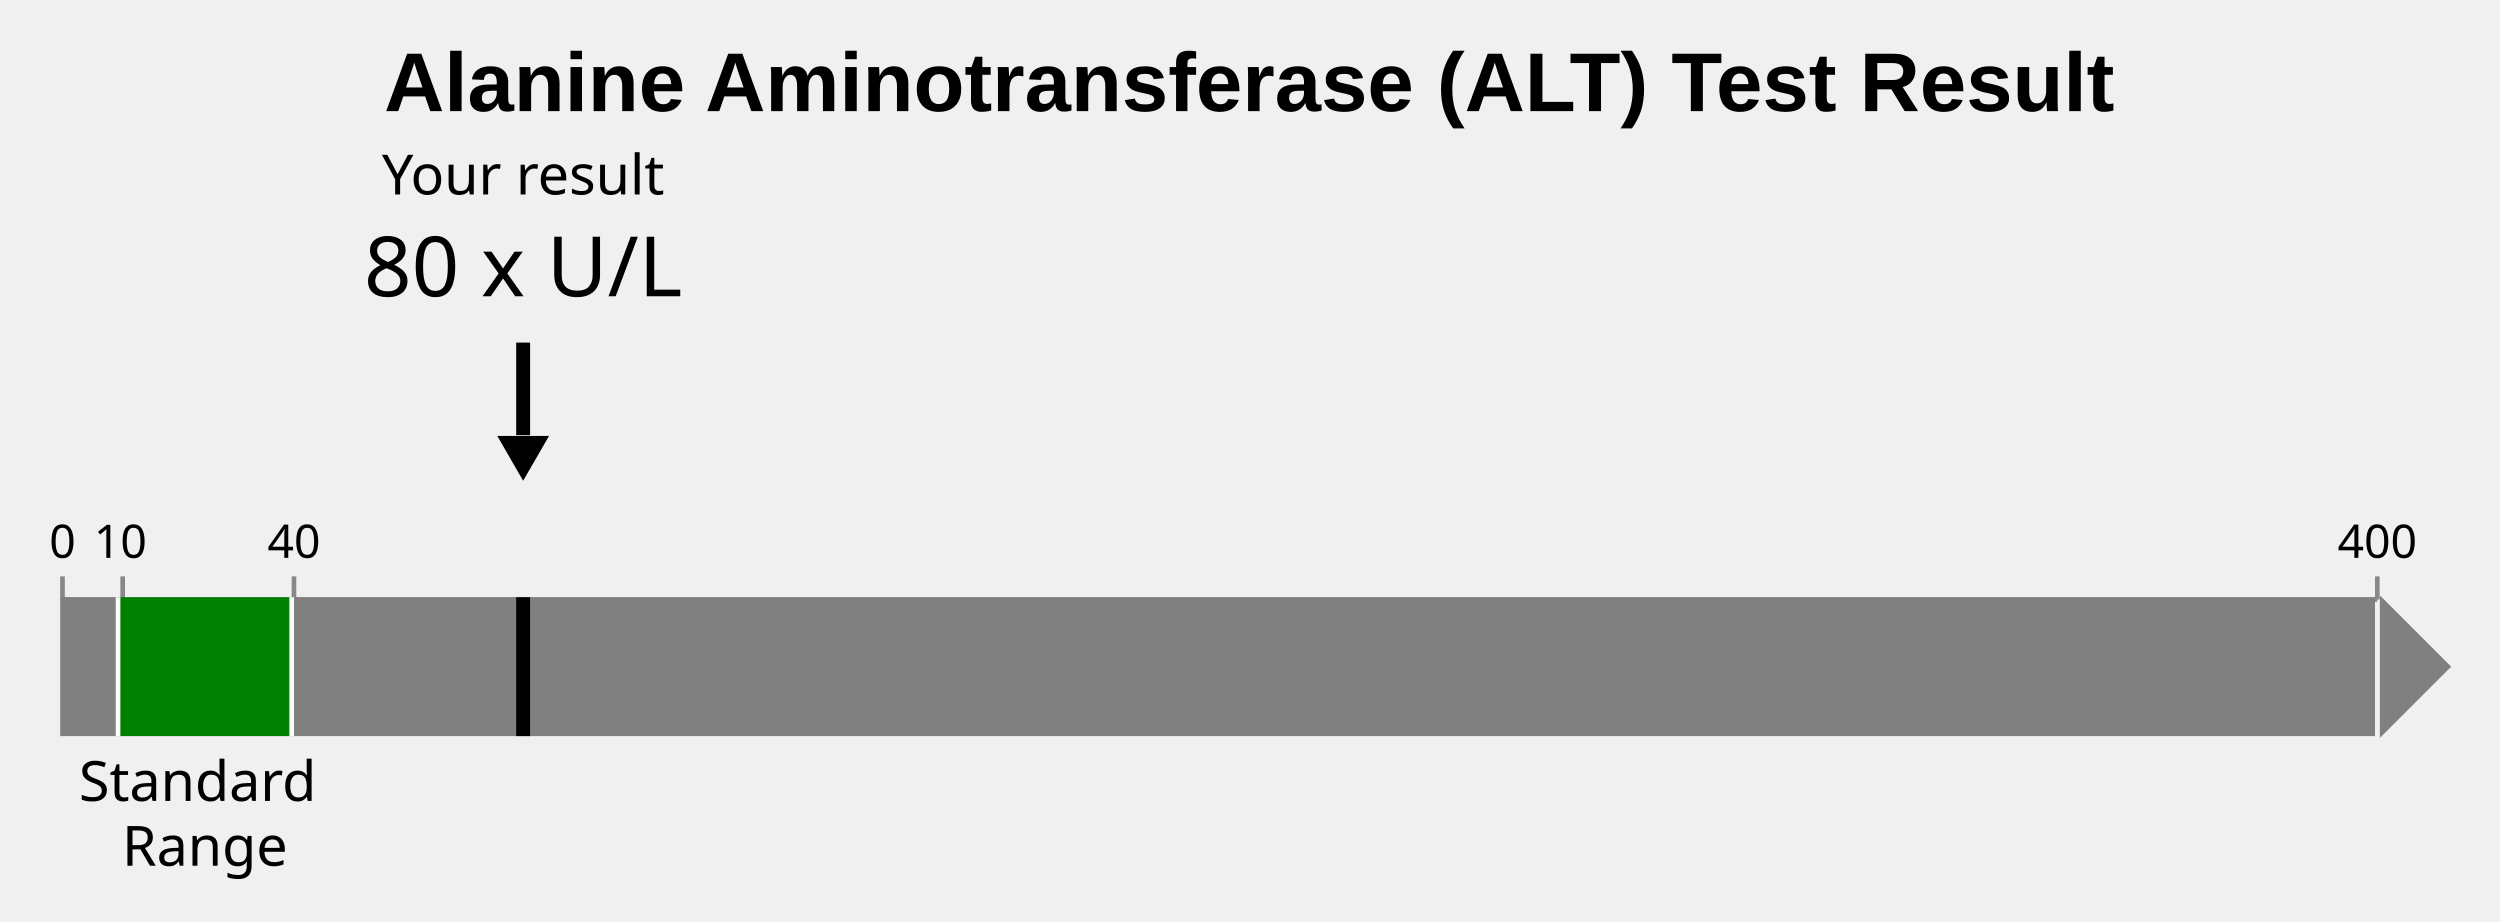
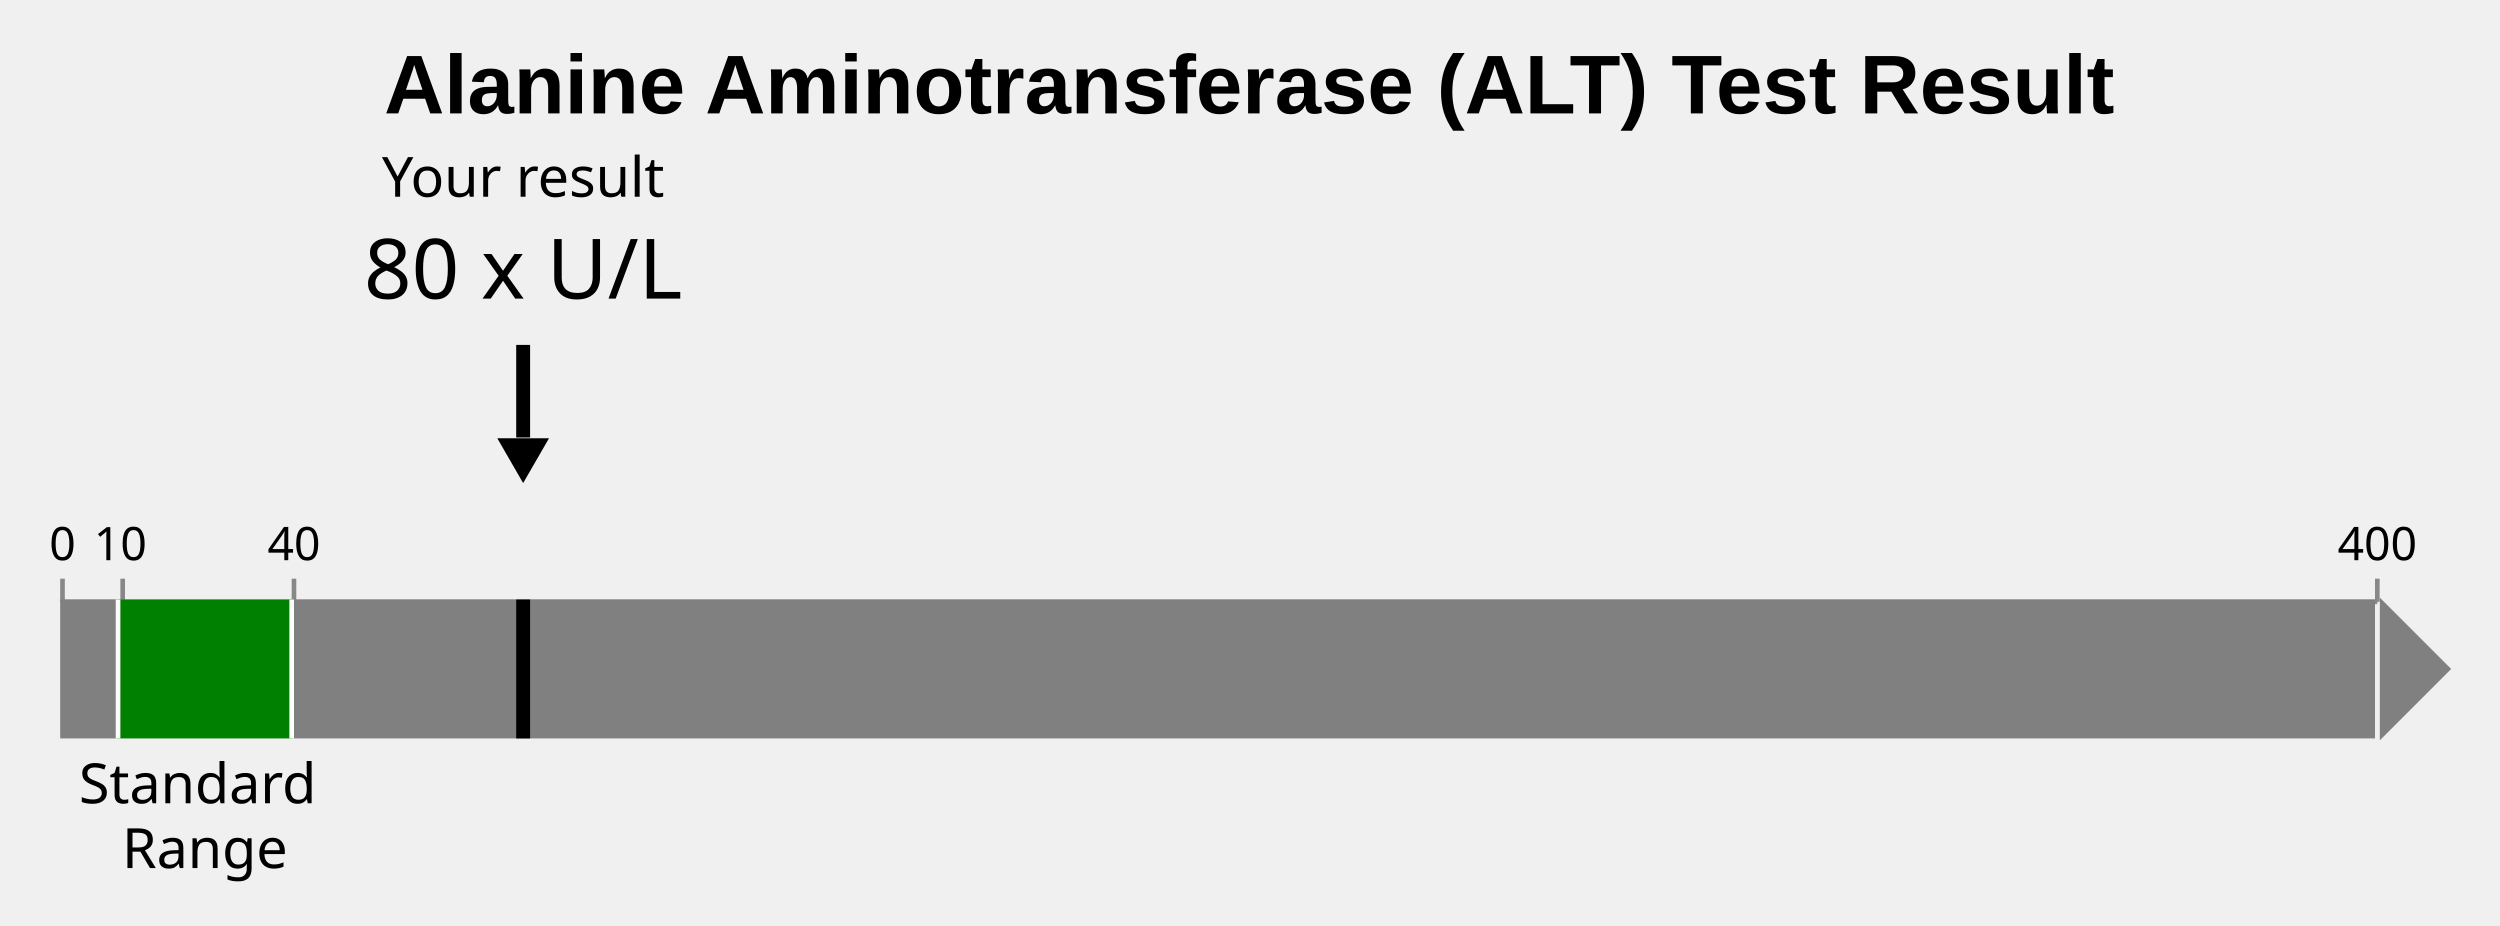
- <svg xmlns="http://www.w3.org/2000/svg" version="1.1" class="marks" width="1080" height="398" viewBox="0 0 540 199">
+ <svg xmlns="http://www.w3.org/2000/svg" version="1.1" class="marks" width="540" height="200" viewBox="0 0 540 199">
  <g fill="none" stroke-miterlimit="10" transform="translate(13,129)">
    <g class="mark-group role-frame root" role="graphics-object" aria-roledescription="group mark container">
      <g transform="translate(0,0)">
        <path class="background" aria-hidden="true" d="M0,0h500v30h-500Z" />
        <g>
          <g class="mark-group role-axis" role="graphics-symbol" aria-roledescription="axis" aria-label="X-axis for a linear scale with values from 0 to 400">
            <g transform="translate(0.5,0.5)">
              <path class="background" aria-hidden="true" d="M0,0h0v0h0Z" pointer-events="none" />
              <g>
                <g class="mark-rule role-axis-tick" pointer-events="none">
                  <line transform="translate(0,0)" x2="0" y2="-5" stroke="#888" stroke-width="1" opacity="1" />
                  <line transform="translate(13,0)" x2="0" y2="-5" stroke="#888" stroke-width="1" opacity="1" />
                  <line transform="translate(50,0)" x2="0" y2="-5" stroke="#888" stroke-width="1" opacity="1" />
                  <line transform="translate(500,0)" x2="0" y2="-5" stroke="#888" stroke-width="1" opacity="1" />
                </g>
                <g class="mark-text role-axis-label" pointer-events="none">
                  <text text-anchor="middle" transform="translate(0,-9)" font-family="sans-serif" font-size="10px" fill="#000" opacity="1">0</text>
                  <text text-anchor="middle" transform="translate(12.5,-9)" font-family="sans-serif" font-size="10px" fill="#000" opacity="1">10</text>
                  <text text-anchor="middle" transform="translate(50,-9)" font-family="sans-serif" font-size="10px" fill="#000" opacity="1">40</text>
                  <text text-anchor="middle" transform="translate(500,-9)" font-family="sans-serif" font-size="10px" fill="#000" opacity="1">400</text>
                </g>
                <g class="mark-rule role-axis-domain" pointer-events="none">
                  <line transform="translate(0,0)" x2="500" y2="0" stroke="#888" stroke-width="1" opacity="1" />
                </g>
              </g>
              <path class="foreground" aria-hidden="true" d="" pointer-events="none" display="none" />
            </g>
          </g>
          <g class="mark-rect role-mark" role="graphics-symbol" aria-roledescription="rect mark container">
            <path d="M0,0h12.5v30h-12.5Z" fill="gray" />
            <path d="M12.5,0h37.5v30h-37.5Z" fill="green" />
            <path d="M50,0h450v30h-450Z" fill="gray" />
          </g>
          <g class="mark-text role-mark" role="graphics-object" aria-roledescription="text mark container">
            <text text-anchor="middle" transform="translate(6.25,44)" font-family="sans-serif" font-size="12px" fill="black" />
            <text text-anchor="middle" transform="translate(31.25,44)" font-family="sans-serif" font-size="12px" fill="black">
              <tspan>Standard</tspan>
              <tspan x="0" dy="14">Range</tspan>
            </text>
            <text text-anchor="middle" transform="translate(275,44)" font-family="sans-serif" font-size="12px" fill="black" />
          </g>
          <g class="mark-rule role-mark" role="graphics-symbol" aria-roledescription="rule mark container">
            <line transform="translate(12.5,0)" x2="0" y2="30" stroke="white" stroke-width="1" />
            <line transform="translate(50,0)" x2="0" y2="30" stroke="white" stroke-width="1" />
          </g>
          <g class="mark-rule role-mark" role="graphics-symbol" aria-roledescription="rule mark container">
            <line transform="translate(100,-55)" x2="0" y2="20" stroke="black" stroke-width="3" />
          </g>
          <g class="mark-symbol role-mark" role="graphics-symbol" aria-roledescription="symbol mark container">
            <path transform="translate(100,-30)" d="M0,4.841L-5.59,-4.841L5.59,-4.841Z" fill="black" />
          </g>
          <g class="mark-text role-mark" role="graphics-object" aria-roledescription="text mark container">
            <text text-anchor="middle" transform="translate(100,-87)" font-family="sans-serif" font-size="12px" fill="black">Your result</text>
          </g>
          <g class="mark-text role-mark" role="graphics-object" aria-roledescription="text mark container">
            <text text-anchor="middle" transform="translate(100,-65)" font-family="sans-serif" font-size="18px" fill="black">80 x U/L</text>
          </g>
          <g class="mark-rule role-mark" role="graphics-symbol" aria-roledescription="rule mark container">
            <line transform="translate(100,0)" x2="0" y2="30" stroke="black" stroke-width="3" />
          </g>
          <g class="mark-symbol role-mark" role="graphics-symbol" aria-roledescription="symbol mark container">
            <path transform="translate(508.75,15)" d="M-7.706,-15.411L7.706,0L-7.706,15.411Z" fill="gray" />
          </g>
          <g class="mark-group role-title">
            <g transform="translate(256.8371,-119)">
              <path class="background" aria-hidden="true" d="M0,0h0v0h0Z" pointer-events="none" />
              <g>
                <g class="mark-text role-title-text" role="graphics-symbol" aria-roledescription="title" aria-label="Title text 'Alanine Aminotransferase (ALT) Test Result'" pointer-events="none">
                  <text text-anchor="middle" transform="translate(0,14)" font-family="Arial" font-size="18px" font-weight="bold" fill="black" opacity="1">Alanine Aminotransferase (ALT) Test Result</text>
                </g>
              </g>
              <path class="foreground" aria-hidden="true" d="" pointer-events="none" display="none" />
            </g>
          </g>
        </g>
        <path class="foreground" aria-hidden="true" d="" display="none" />
      </g>
    </g>
  </g>
</svg>
